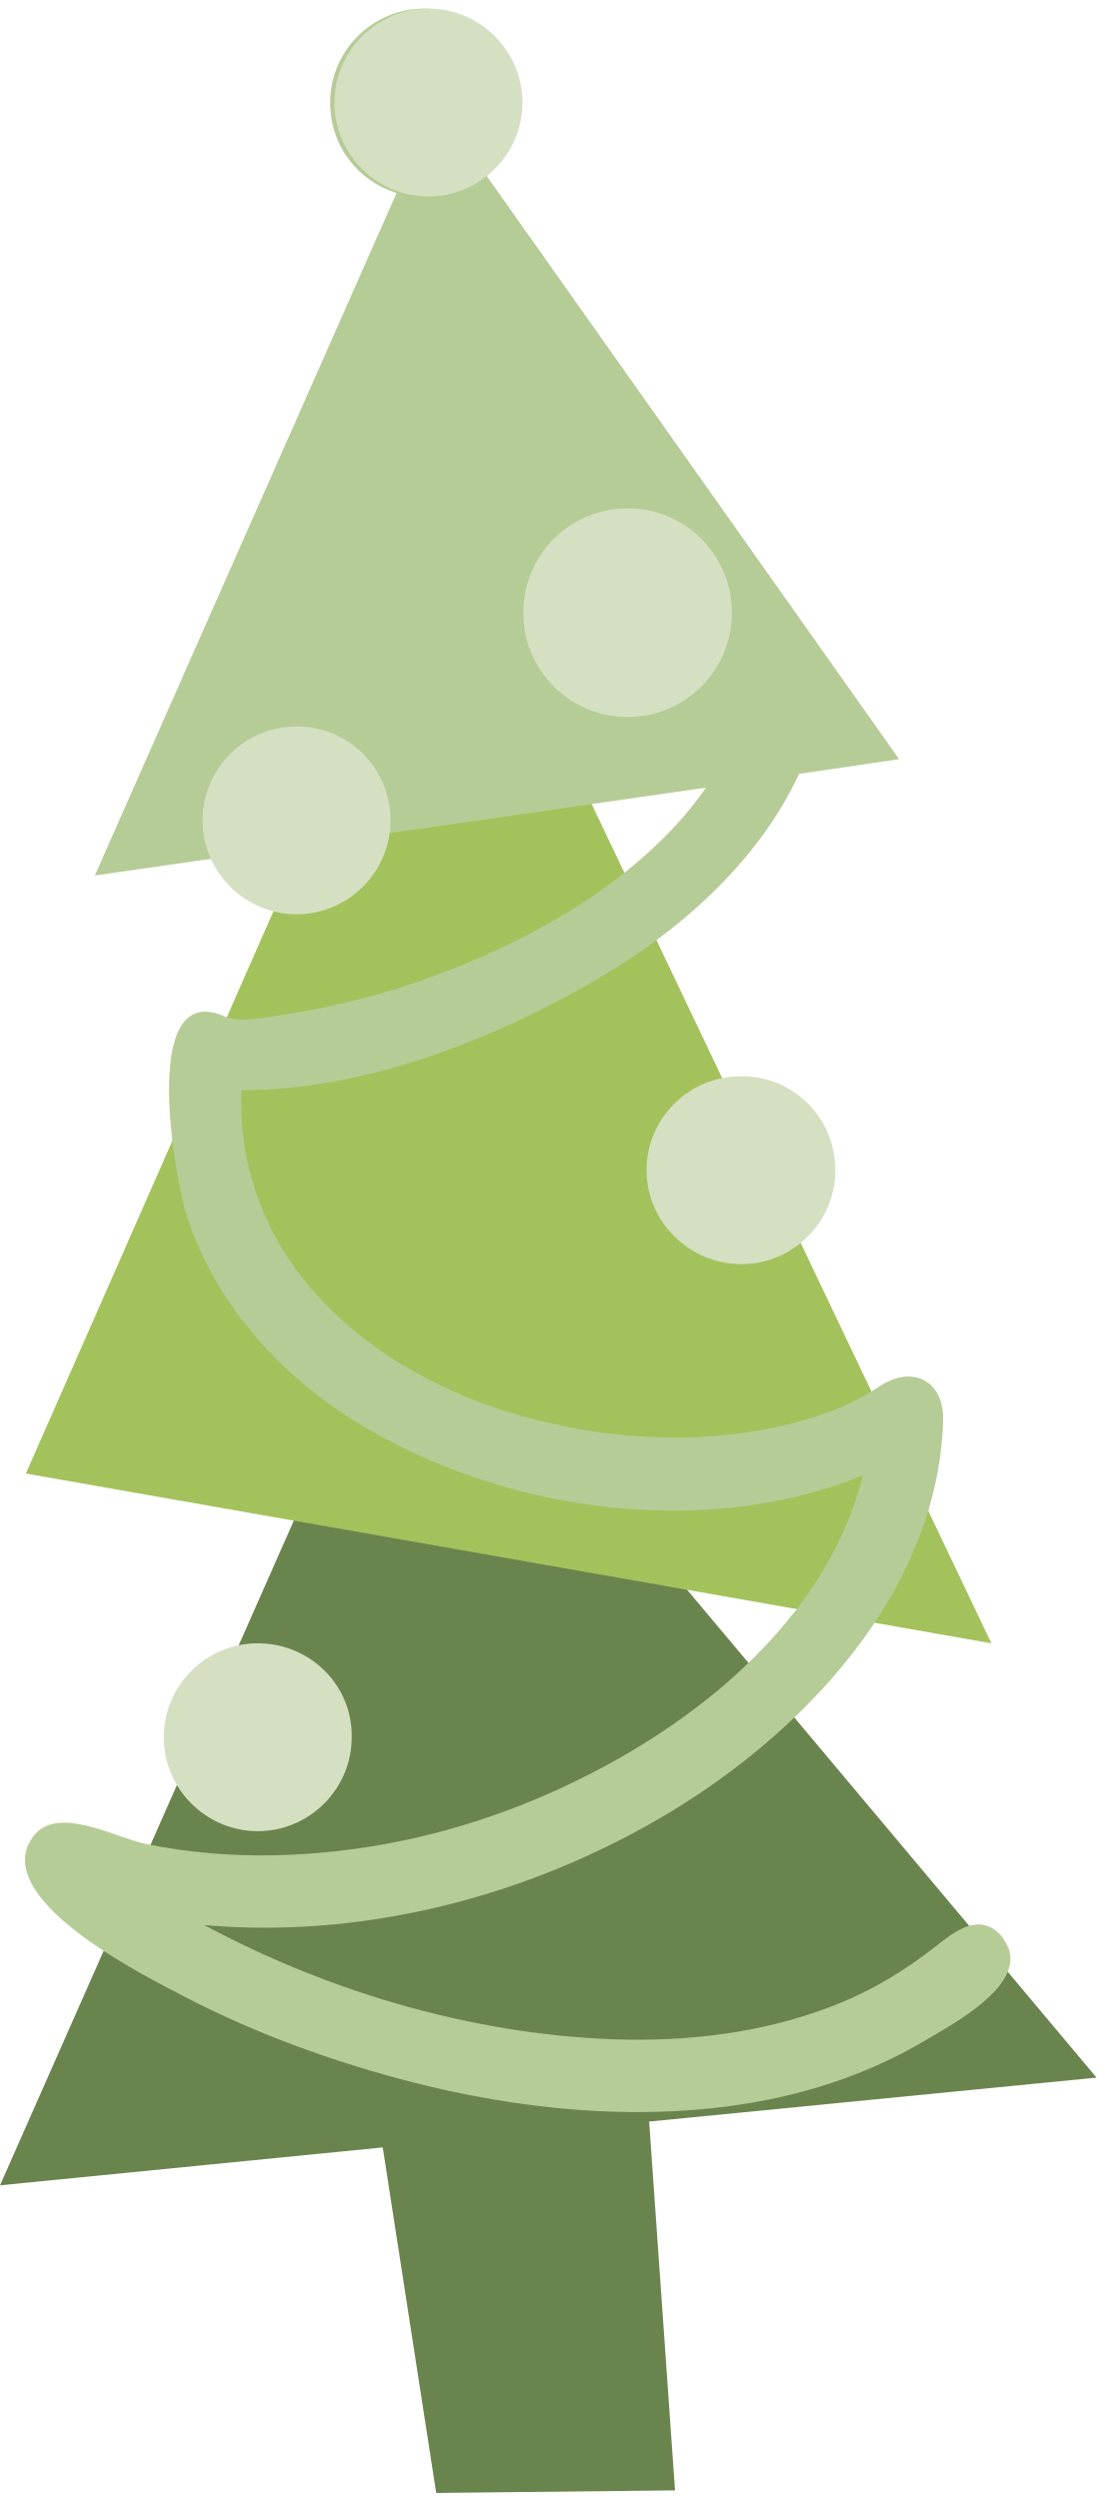
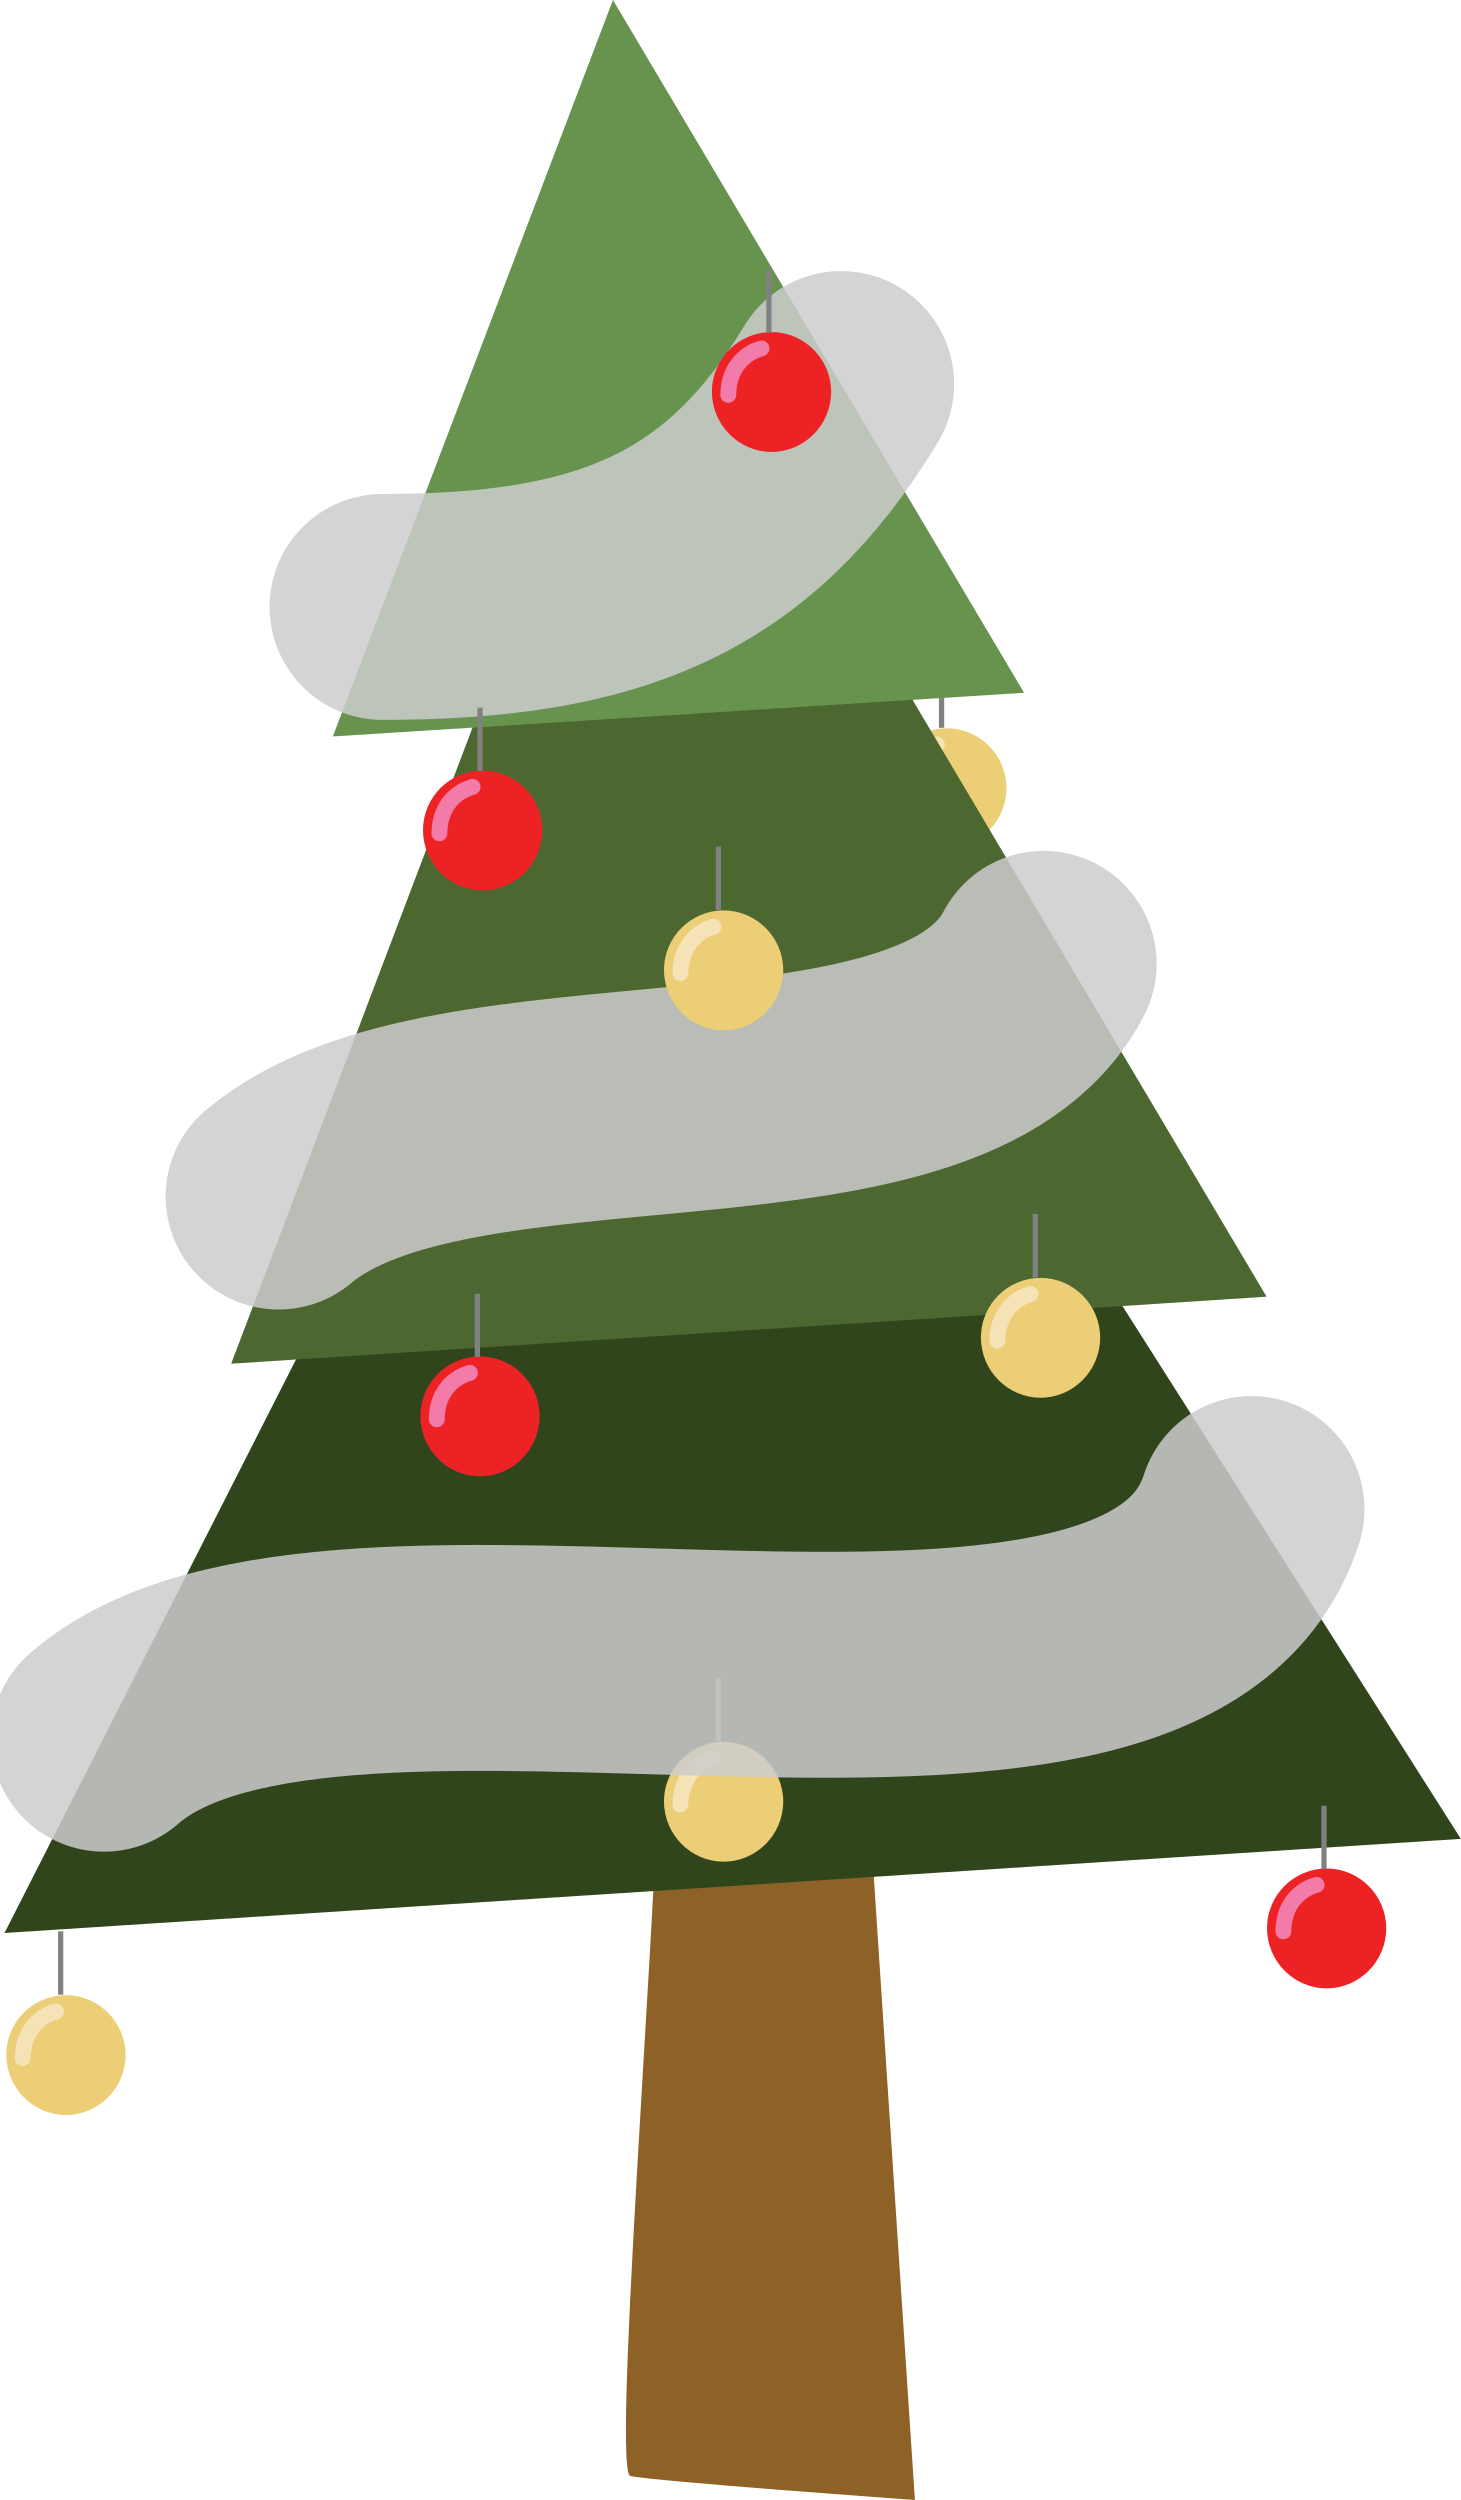
- <svg xmlns="http://www.w3.org/2000/svg" version="1.1" id="Layer_1" x="0px" y="0px" viewBox="0 0 128 290" enable-background="new 0 0 128 290" xml:space="preserve">
-   <polygon class="bottom" fill="#6A844E" points="75.3,246.2 78.3,289 50.6,289.3 44.4,249.2 0,253.6 47.5,146.1 127.2,241.1 " />
-   <polygon class="middle" fill="#A3C25C" points="115,190.7 3,171 52.3,59 " />
-   <path class="top" fill="#B6CC96" d="M117.2,227.5c-0.2,4-7.2,7.7-9.9,9.3c-10.1,6-21.7,8.3-33.3,8.3c-8.8,0-17.6-1.3-25.9-3.4   c-9.4-2.4-18.5-5.7-27.1-10.2c-4-2.1-18-9.1-18.1-15.6c0-0.8,0.2-1.6,0.7-2.4c2.6-4.4,9.8-0.2,13.4,0.5c4.9,1,9.9,1.4,14.8,1.3   c10-0.2,19.9-2.3,29.1-6c16.7-6.7,34.6-19.7,39.2-38.1c-19,7.8-43.6,4-60.5-7.3c-8.2-5.5-14.8-13.3-17.9-22.7   c-1.3-3.9-5.6-27.1,4-23.4c1.9,1.1,6.1,0.1,8.1-0.2c4-0.6,7.9-1.6,11.7-2.7c7.1-2.2,14-5.2,20.3-9c6.2-3.8,12.1-8.7,16.1-14.5   l-70.9,10.2L46,22.4c-4.5-1.4-7.7-5.5-7.7-10.5c0-6,4.9-10.9,10.9-10.9c6,0,10.9,4.9,10.9,10.9c0,3.3-1.5,6.3-3.8,8.3l48,67.9   l-11.6,1.7c-4.8,10.3-13.9,18.3-23.7,24C57.1,120.7,42,126.6,28,126.5c-0.7,19.7,14.8,32.8,32.4,37.8c9.6,2.7,20,3.4,29.7,1.3   c4.2-0.9,8.3-2.3,11.9-4.7c3.7-2.5,7.4-0.8,7.4,3.7c0,0.1,0,0.2,0,0.3c-0.6,18.9-14.7,34.6-29.9,44.3   c-16.4,10.4-36.4,15.9-55.8,14.2c14.9,8,32.2,13,49.2,13.3c8.5,0.1,17-1.1,24.9-4.4c3.8-1.6,7.4-3.8,10.7-6.4   c2.3-1.8,5.1-4.1,7.7-1.2C116.9,225.7,117.3,226.6,117.2,227.5z M55,289L55,289L55,289L55,289L55,289z" />
-   <path class="balls" fill="#D5E0C2" d="M96.9,135.8c0,6-4.9,10.9-10.9,10.9S75,141.8,75,135.8s4.9-10.9,10.9-10.9C92,124.8,96.9,129.7,96.9,135.8z    M72.8,59c-6.7,0-12.1,5.4-12.1,12.1c0,6.7,5.4,12.1,12.1,12.1s12.1-5.4,12.1-12.1C84.9,64.4,79.5,59,72.8,59z M34.4,84.3   c-6,0-10.9,4.9-10.9,10.9c0,6,4.9,10.9,10.9,10.9c6,0,10.9-4.9,10.9-10.9S40.5,84.3,34.4,84.3z M29.9,190.7c-6,0-10.9,4.9-10.9,10.9   c0,6,4.9,10.9,10.9,10.9s10.9-4.9,10.9-10.9C40.9,195.6,36,190.7,29.9,190.7z M49.7,1c-6,0-10.9,4.9-10.9,10.9s4.9,10.9,10.9,10.9   c6,0,10.9-4.9,10.9-10.9S55.7,1,49.7,1z" />
+ <svg xmlns="http://www.w3.org/2000/svg" xmlns:xlink="http://www.w3.org/1999/xlink" version="1.1" id="Layer_1" x="0px" y="0px" viewBox="0 0 194 332" enable-background="new 0 0 194 332" xml:space="preserve">
+   <symbol id="red_bauble" viewBox="-12 -17.3 24 34.6">
+     <path fill="#ED2224" d="M11.3-5.9c0-6.3-5.1-11.4-11.3-11.4s-11.3,5.1-11.3,11.4S-6.2,5.4,0,5.4S11.3,0.3,11.3-5.9z" />
+     <line fill="none" stroke="#818181" stroke-linecap="square" stroke-miterlimit="10" x1="-0.5" y1="5.8" x2="-0.5" y2="16.8" />
+     <path fill="none" stroke="#F27BAA" stroke-width="3" stroke-linecap="round" stroke-miterlimit="10" d="M-1.9,2.3   c0,0-6.2-1.3-6.3-8.8" />
+     <polygon display="none" fill="none" points="-12,16.8 12,16.8 12,-17.2 -12,-17.2  " />
+   </symbol>
+   <symbol id="red_bauble_2" viewBox="-12 -17.4 24 34.8">
+     <path fill="#EBCE76" d="M11.8-6c0-6.3-5.1-11.4-11.3-11.4S-10.8-12.3-10.8-6S-5.7,5.3,0.5,5.3S11.8,0.2,11.8-6z" />
+     <line fill="none" stroke="#818181" stroke-linecap="square" stroke-miterlimit="10" x1="-0.5" y1="5.9" x2="-0.5" y2="16.9" />
+     <path fill="#F5E2B7" d="M-7.7-8.1L-7.7-8.1c-0.9,0-1.5,0.7-1.5,1.5c0.1,6.9,4.9,9.7,7.5,10.3c0.8,0.2,1.6-0.3,1.8-1.2   c0.1-0.8-0.4-1.6-1.2-1.8c-0.2,0-5-1.2-5.1-7.4C-6.2-7.4-6.9-8.1-7.7-8.1z" />
+     <polygon display="none" fill="none" points="-12,16.9 12,16.9 12,-17.1 -12,-17.1  " />
+   </symbol>
+   <use xlink:href="#red_bauble_2" width="24" height="34.8" x="-12" y="-17.4" transform="matrix(0.7005 0 0 -0.701 125.391 100.4363)" overflow="visible" />
+   <use xlink:href="#red_bauble" width="24" height="34.6" x="-12" y="-17.3" transform="matrix(0.7005 0 0 -0.701 92.6443 230.842)" overflow="visible" />
+   <path fill="#8E6226" d="M87.2,226.8c2.1,2.1-6.3,101.3-3.5,102c2.8,0.7,37.8,3.2,37.8,3.2l-7.1-107.6L87.2,226.8z" />
+   <polygon fill="#31451D" points="90.1,80.6 0.6,256.7 194,244.2 " />
+   <polygon fill="#4C6830" points="86.4,34.3 30.7,181.1 168.2,172.2 " />
+   <polygon fill="#68934F" points="81.4,0 44.2,97.8 136,92 " />
+   <path opacity="0.85" fill="none" stroke="#CDCCCC" stroke-width="30" stroke-linecap="round" stroke-miterlimit="10" enable-background="new    " d="  M111.7,51C98,73.7,80.7,80.6,50.8,80.6" />
+   <path opacity="0.85" fill="none" stroke="#CDCCCC" stroke-width="30" stroke-linecap="round" stroke-miterlimit="10" enable-background="new    " d="  M138.6,128c-13.6,26-78.4,11.4-101.6,30.9" />
+   <use xlink:href="#red_bauble" width="24" height="34.6" x="-12" y="-17.3" transform="matrix(0.7005 0 0 -0.701 64.0965 106.1148)" overflow="visible" enable-background="new    " />
+   <use xlink:href="#red_bauble" width="24" height="34.6" x="-12" y="-17.3" transform="matrix(0.7005 0 0 -0.701 102.4615 47.886)" overflow="visible" enable-background="new    " />
+   <use xlink:href="#red_bauble_2" width="24" height="34.8" x="-12" y="-17.4" transform="matrix(0.7005 0 0 -0.701 137.835 173.4198)" overflow="visible" enable-background="new    " />
+   <use xlink:href="#red_bauble_2" width="24" height="34.8" x="-12" y="-17.4" transform="matrix(0.7005 0 0 -0.701 95.7469 124.6212)" overflow="visible" enable-background="new    " />
+   <use xlink:href="#red_bauble_2" width="24" height="34.8" x="-12" y="-17.4" transform="matrix(0.7005 0 0 -0.701 95.7469 235.0301)" overflow="visible" enable-background="new    " />
+   <use xlink:href="#red_bauble" width="24" height="34.6" x="-12" y="-17.3" transform="matrix(0.7005 0 0 -0.701 63.7443 183.9272)" overflow="visible" enable-background="new    " />
+   <use xlink:href="#red_bauble_2" width="24" height="34.8" x="-12" y="-17.4" transform="matrix(0.7005 0 0 -0.701 8.4062 268.6793)" overflow="visible" enable-background="new    " />
+   <use xlink:href="#red_bauble" width="24" height="34.6" x="-12" y="-17.3" transform="matrix(0.7005 0 0 -0.701 176.1779 251.9253)" overflow="visible" enable-background="new    " />
+   <path opacity="0.85" fill="none" stroke="#CDCCCC" stroke-width="30" stroke-linecap="round" stroke-miterlimit="10" enable-background="new    " d="  M166.2,200.4c-13.1,40.7-121.9,3.8-152.4,30.5" />
</svg>
